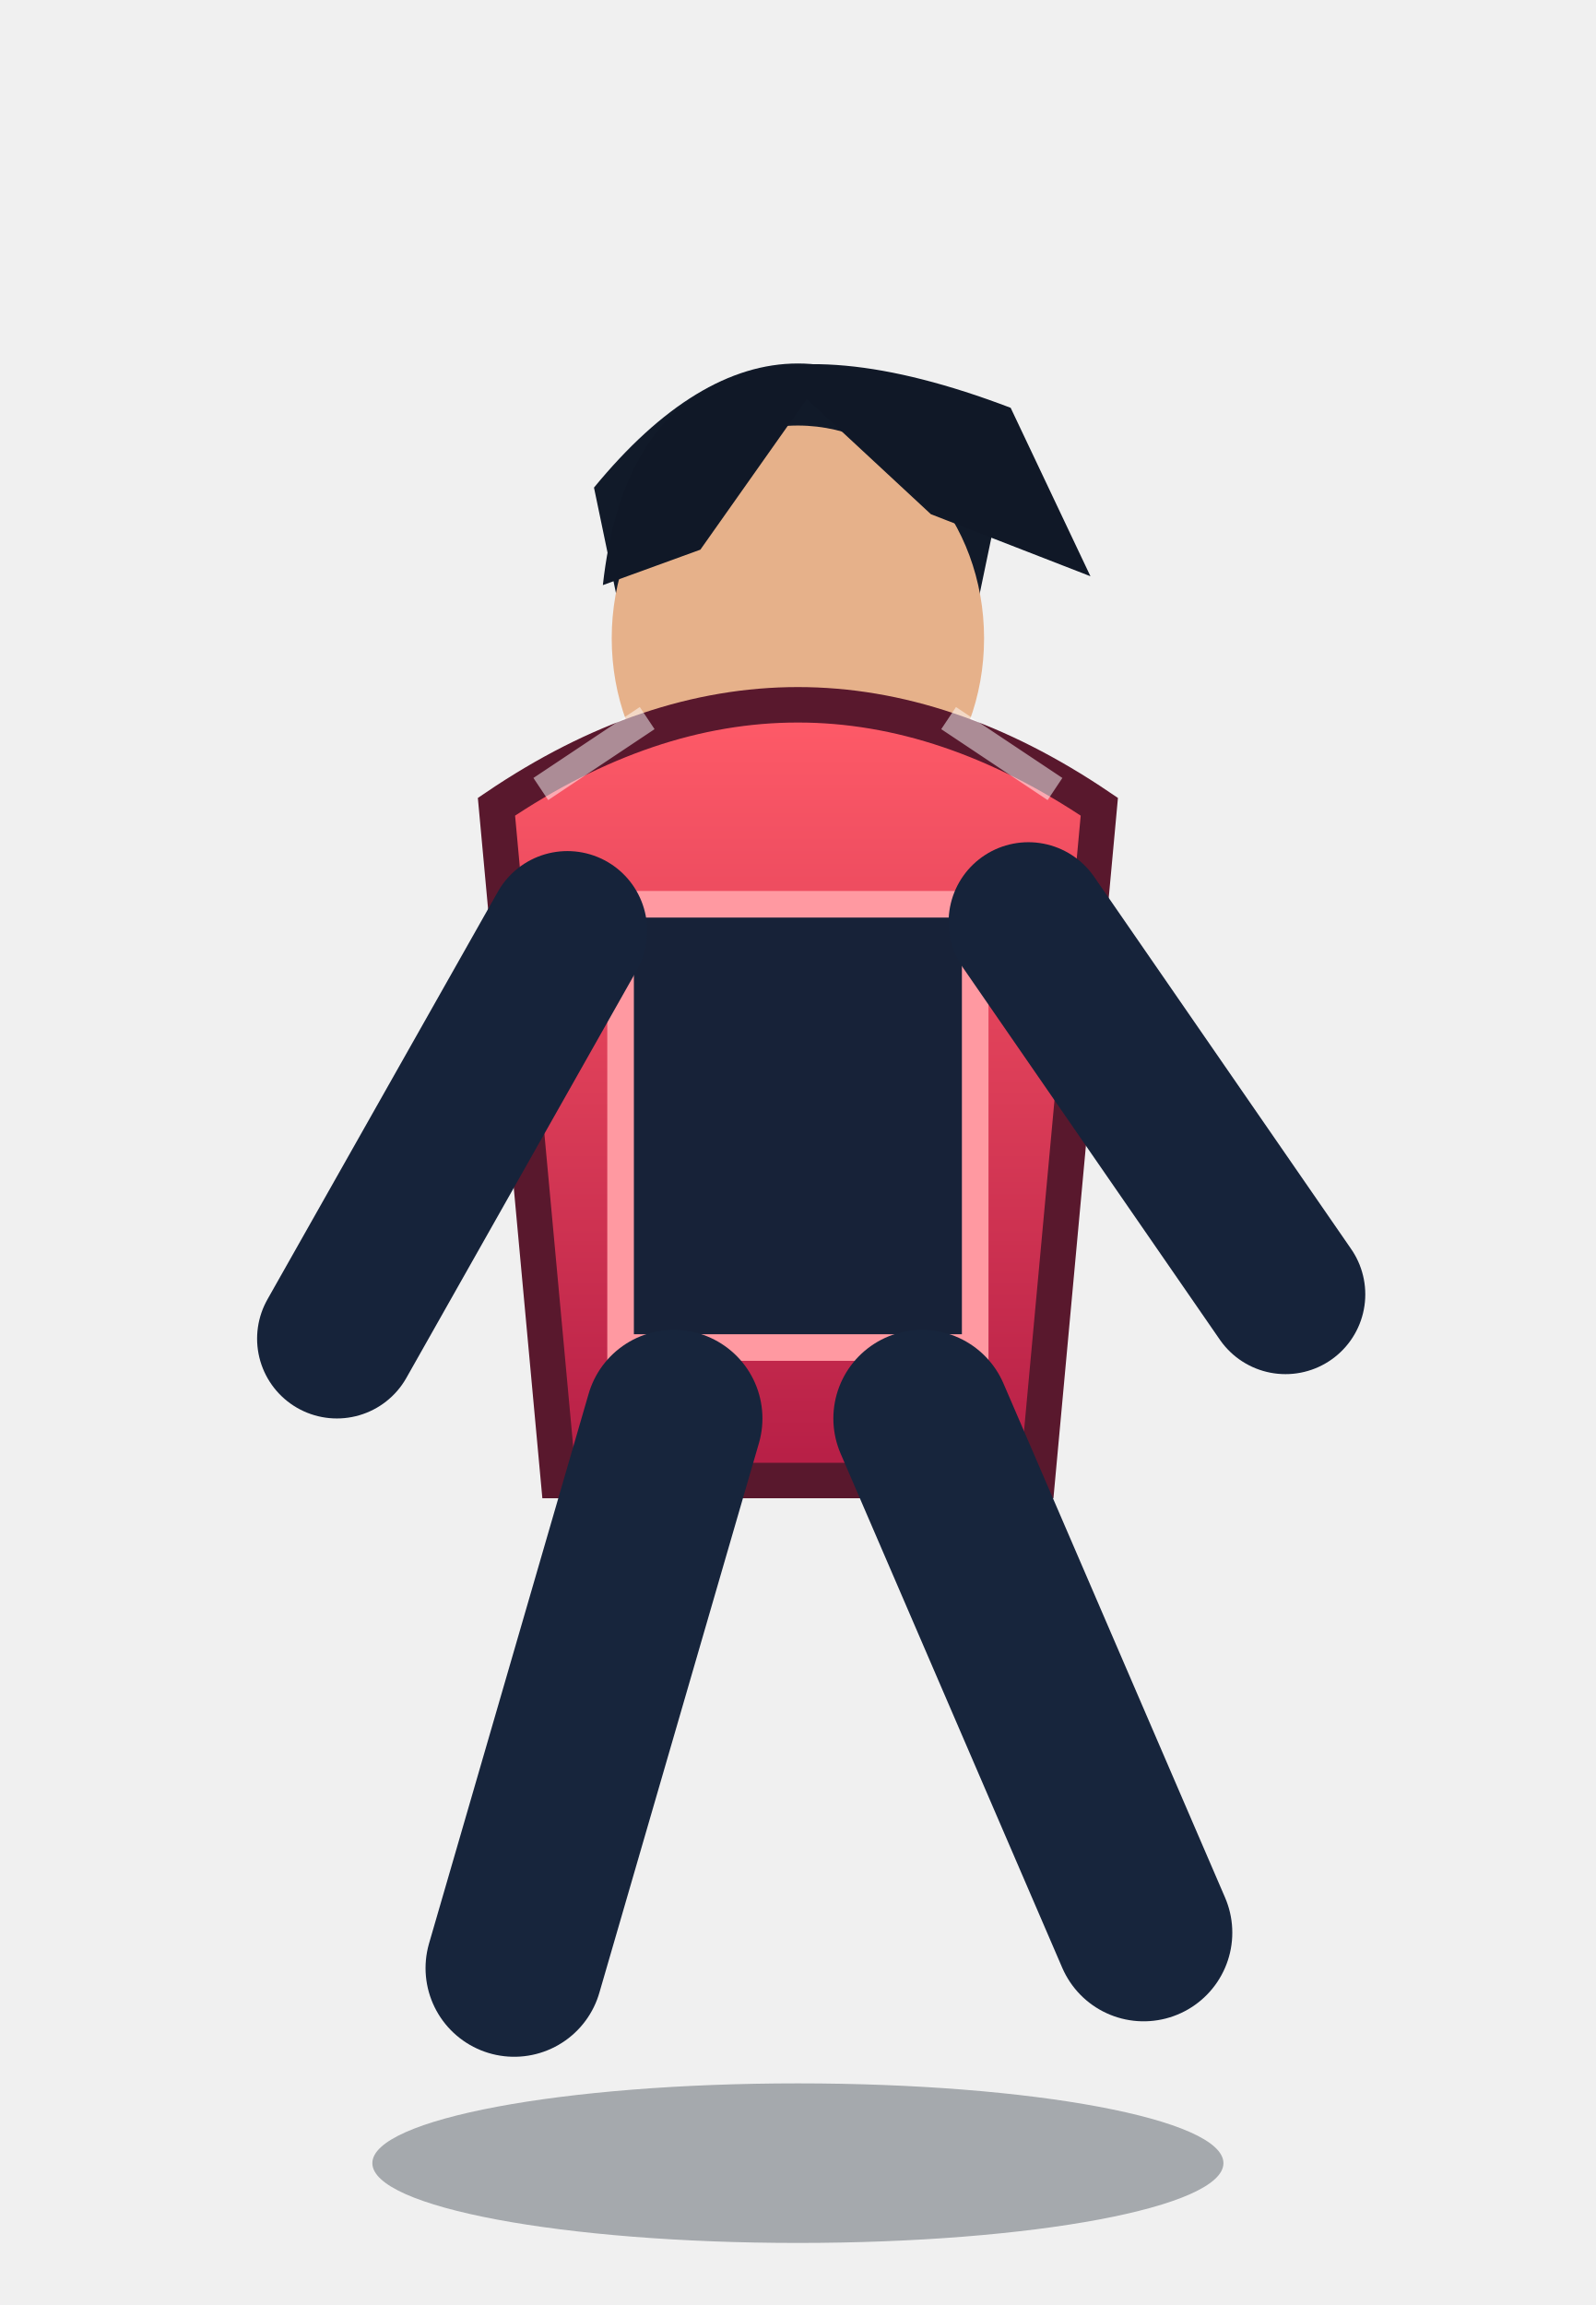
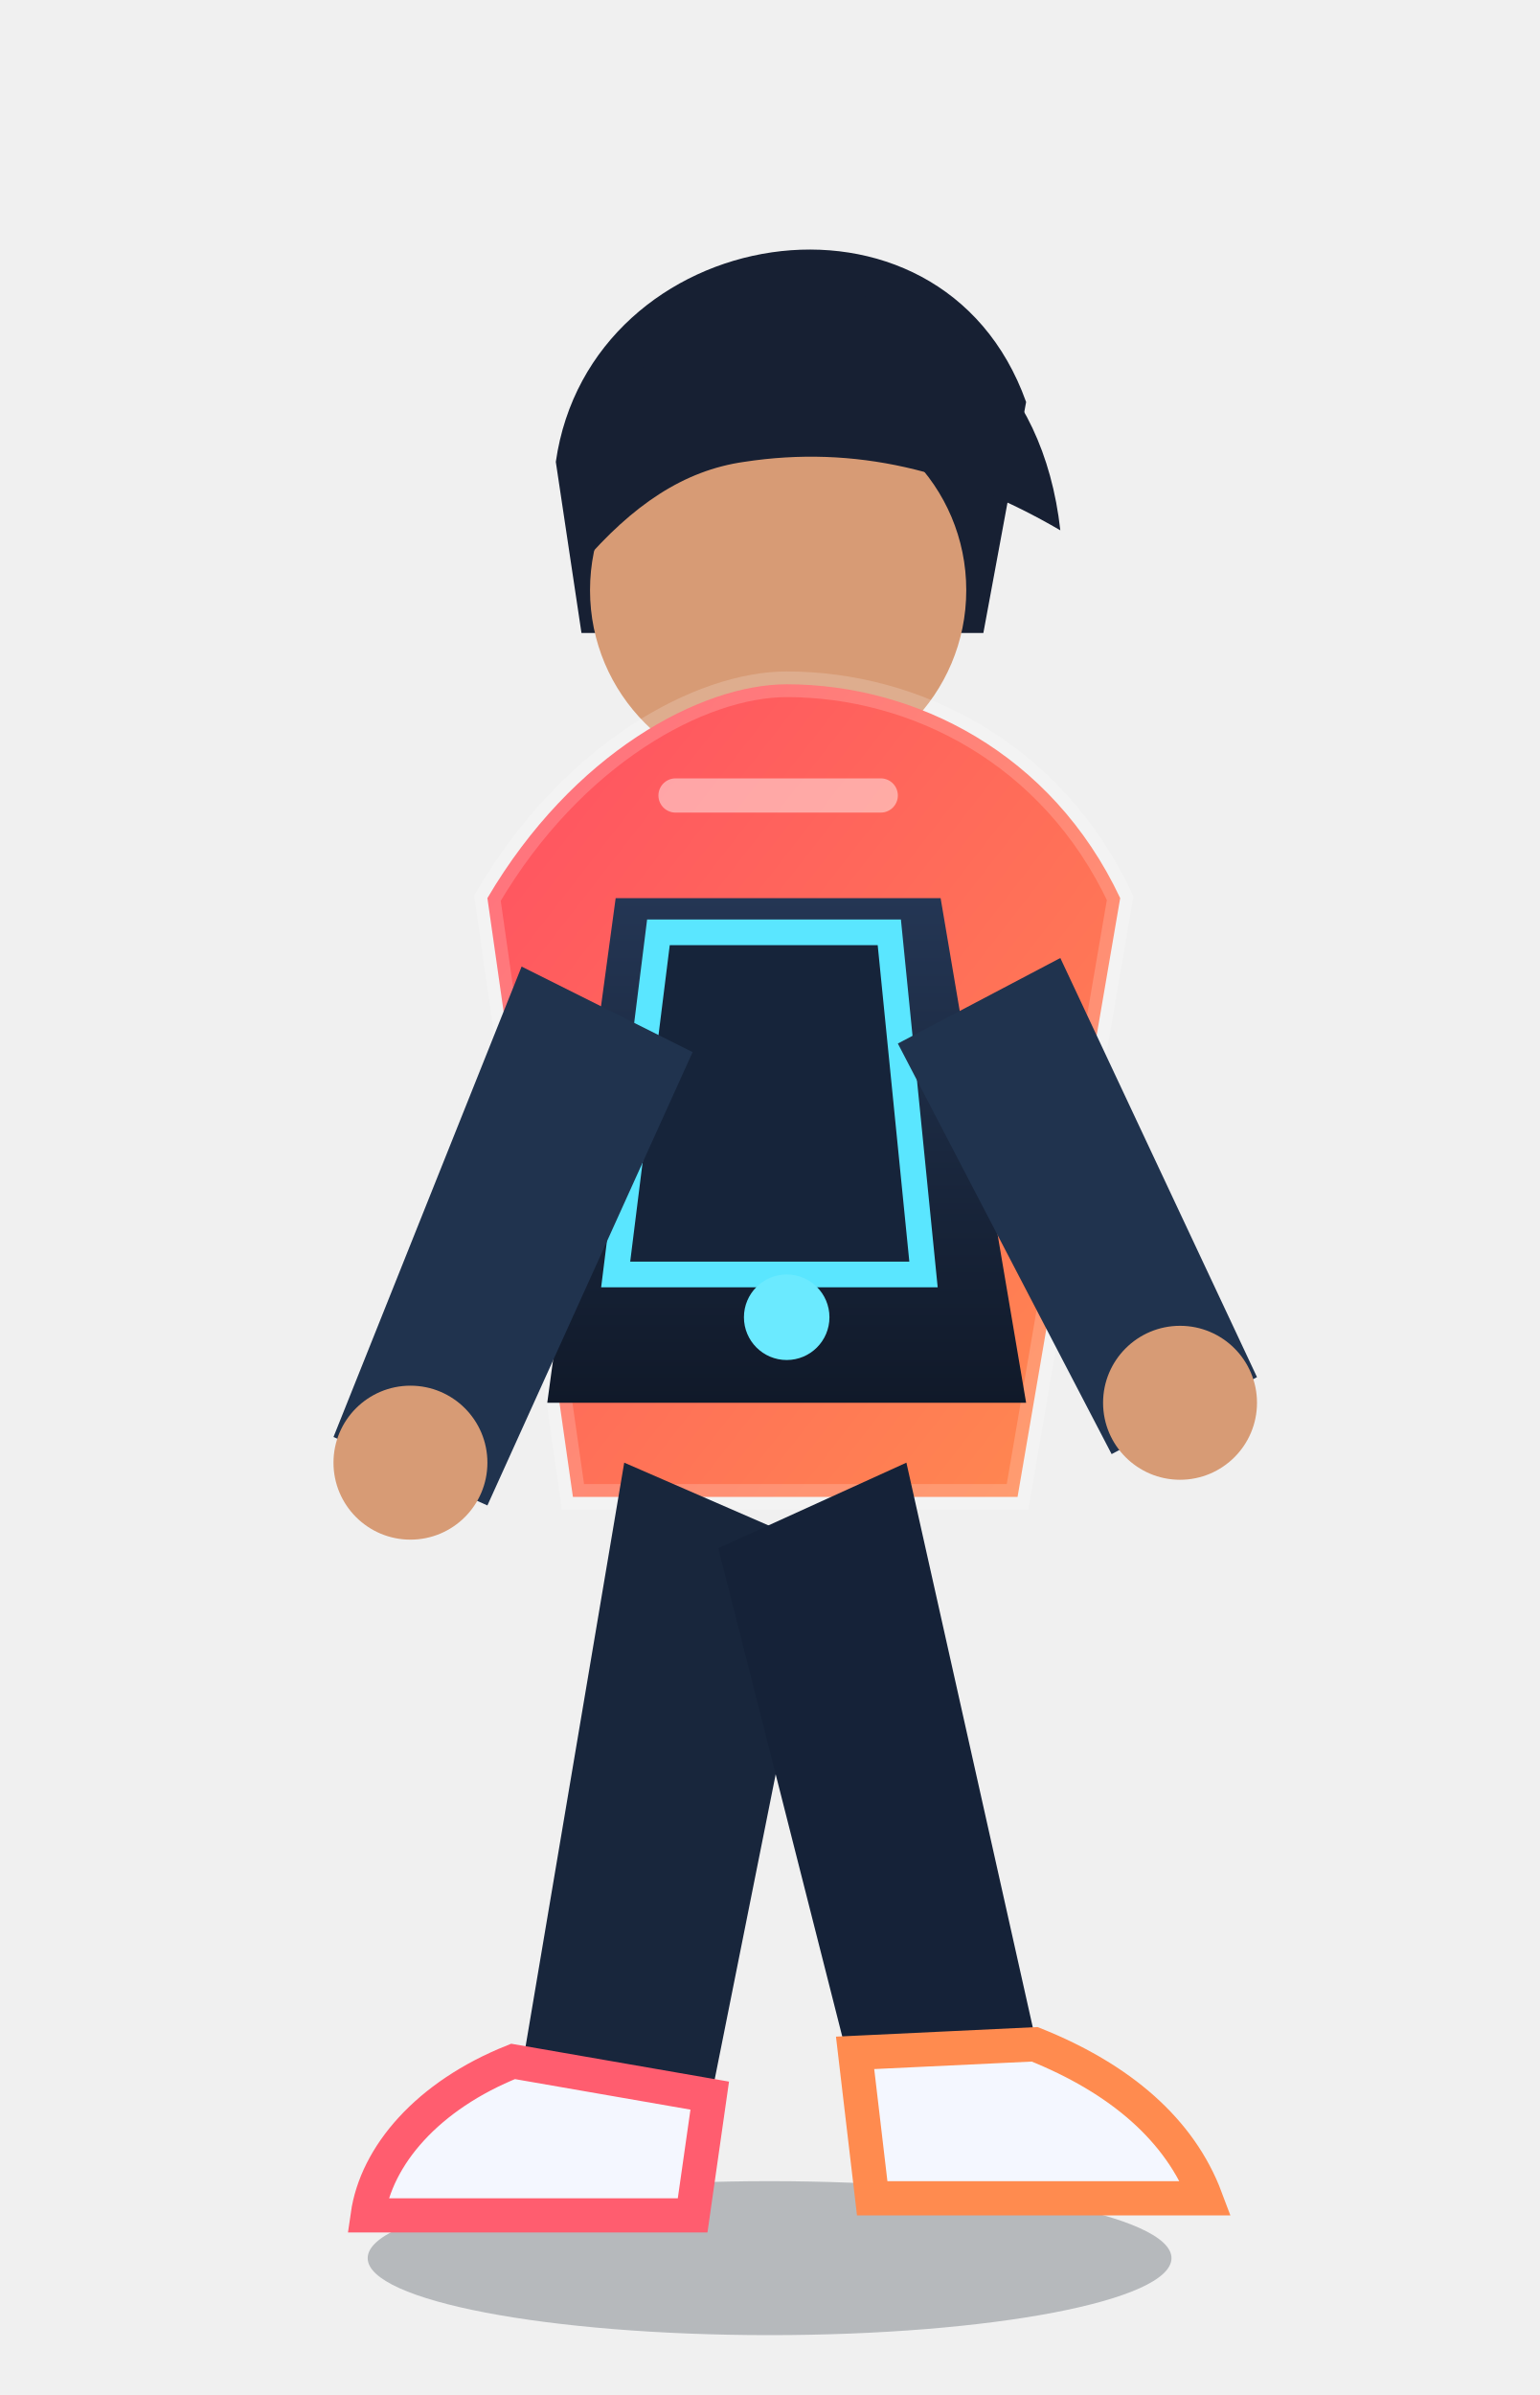
- <svg xmlns="http://www.w3.org/2000/svg" viewBox="0 0 180 260">
+ <svg xmlns="http://www.w3.org/2000/svg" width="180" height="280" viewBox="0 0 180 280" data-safe-svg="1" data-sprite-root="transparent">
  <defs>
-     <linearGradient id="j" x1="0" y1="0" x2="0" y2="1">
-       <stop stop-color="#ff5b68" />
-       <stop offset="1" stop-color="#b61e46" />
+     <linearGradient id="j" x1="0" y1="0" x2="1" y2="1">
+       <stop stop-color="#ff4f63" />
+       <stop offset="1" stop-color="#ff8b4f" />
    </linearGradient>
-     <filter id="g">
-       <feGaussianBlur stdDeviation="4" result="b" />
-       <feMerge>
-         <feMergeNode in="b" />
-         <feMergeNode in="SourceGraphic" />
-       </feMerge>
-     </filter>
+     <linearGradient id="d" x1="0" y1="0" x2="0" y2="1">
+       <stop stop-color="#243654" />
+       <stop offset="1" stop-color="#101929" />
+     </linearGradient>
  </defs>
-   <ellipse cx="90" cy="244" rx="48" ry="9" fill="#04111d" opacity=".32" />
-   <path d="M67 55q23-28 46 0l-5 24H72z" fill="#111a29" />
-   <ellipse cx="90" cy="72" rx="21" ry="24" fill="#e6b18a" />
-   <path d="M68 66q4-36 46-20l9 19-18-7-14-13-12 17z" fill="#101827" />
-   <path d="M56 91q34-23 68 0l-7 76H63z" fill="url(#j)" stroke="#59182d" stroke-width="4" />
-   <path d="M70 102h40v50H70z" rx="10" fill="#172238" stroke="#ff99a1" stroke-width="3" />
-   <path d="M64 105L38 151" stroke="#16233a" stroke-width="18" stroke-linecap="round" />
-   <path d="M116 104l29 42" stroke="#16233a" stroke-width="18" stroke-linecap="round" />
-   <path d="M76 160l-18 62" stroke="#17253c" stroke-width="20" stroke-linecap="round" />
-   <path d="M104 160l25 58" stroke="#17253c" stroke-width="20" stroke-linecap="round" />
-   <path d="M44 224h35" stroke="#ff5b68" stroke-width="13" stroke-linecap="round" filter="url(#g)" />
-   <path d="M111 221h35" stroke="#ff5b68" stroke-width="13" stroke-linecap="round" filter="url(#g)" />
-   <path d="M61 89l12-8m46 8l-12-8" stroke="#fff" stroke-width="3" opacity=".5" />
+   <ellipse cx="90" cy="264" rx="47" ry="9" fill="#071421" opacity=".25" />
+   <path d="M65 54c4-28 45-35 55-7l-5 27H68z" fill="#172033" />
+   <circle cx="91" cy="69" r="22" fill="#d79b75" />
+   <path d="M68 66c2-22 11-32 27-32 15 0 27 10 29 28-12-7-24-10-37-8-7 1-13 5-19 12z" fill="#172033" />
+   <path d="M57 105c10-17 25-25 35-25 15 0 31 8 39 25l-12 70H67z" fill="url(#j)" stroke="#fff" stroke-opacity=".18" stroke-width="3" />
+   <path d="M72 105h38l10 59H64z" fill="url(#d)" />
+   <path d="M77 109h27l4 40H72z" fill="#16243a" stroke="#5ae6ff" stroke-width="3" />
+   <path d="M61 113l-22 55 18 8 24-53z" fill="#20334e" />
+   <path d="M124 112l23 49-17 9-25-48z" fill="#20334e" />
+   <circle cx="48" cy="171" r="9" fill="#d79b75" />
+   <circle cx="138" cy="164" r="9" fill="#d79b75" />
+   <path d="M73 171l-12 71 22 4 13-65z" fill="#18263c" />
+   <path d="M106 171l15 67-21 6-16-63z" fill="#152238" />
+   <path d="M60 241c-10 4-16 11-17 18h38l2-14z" fill="#f4f7ff" stroke="#ff5d6f" stroke-width="4" />
+   <path d="M100 240l2 17h39c-3-8-10-14-20-18z" fill="#f4f7ff" stroke="#ff8b4f" stroke-width="4" />
+   <path d="M79 93h24" stroke="#fff" stroke-opacity=".45" stroke-width="4" stroke-linecap="round" />
+   <circle cx="92" cy="154" r="5" fill="#6beaff" />
</svg>
